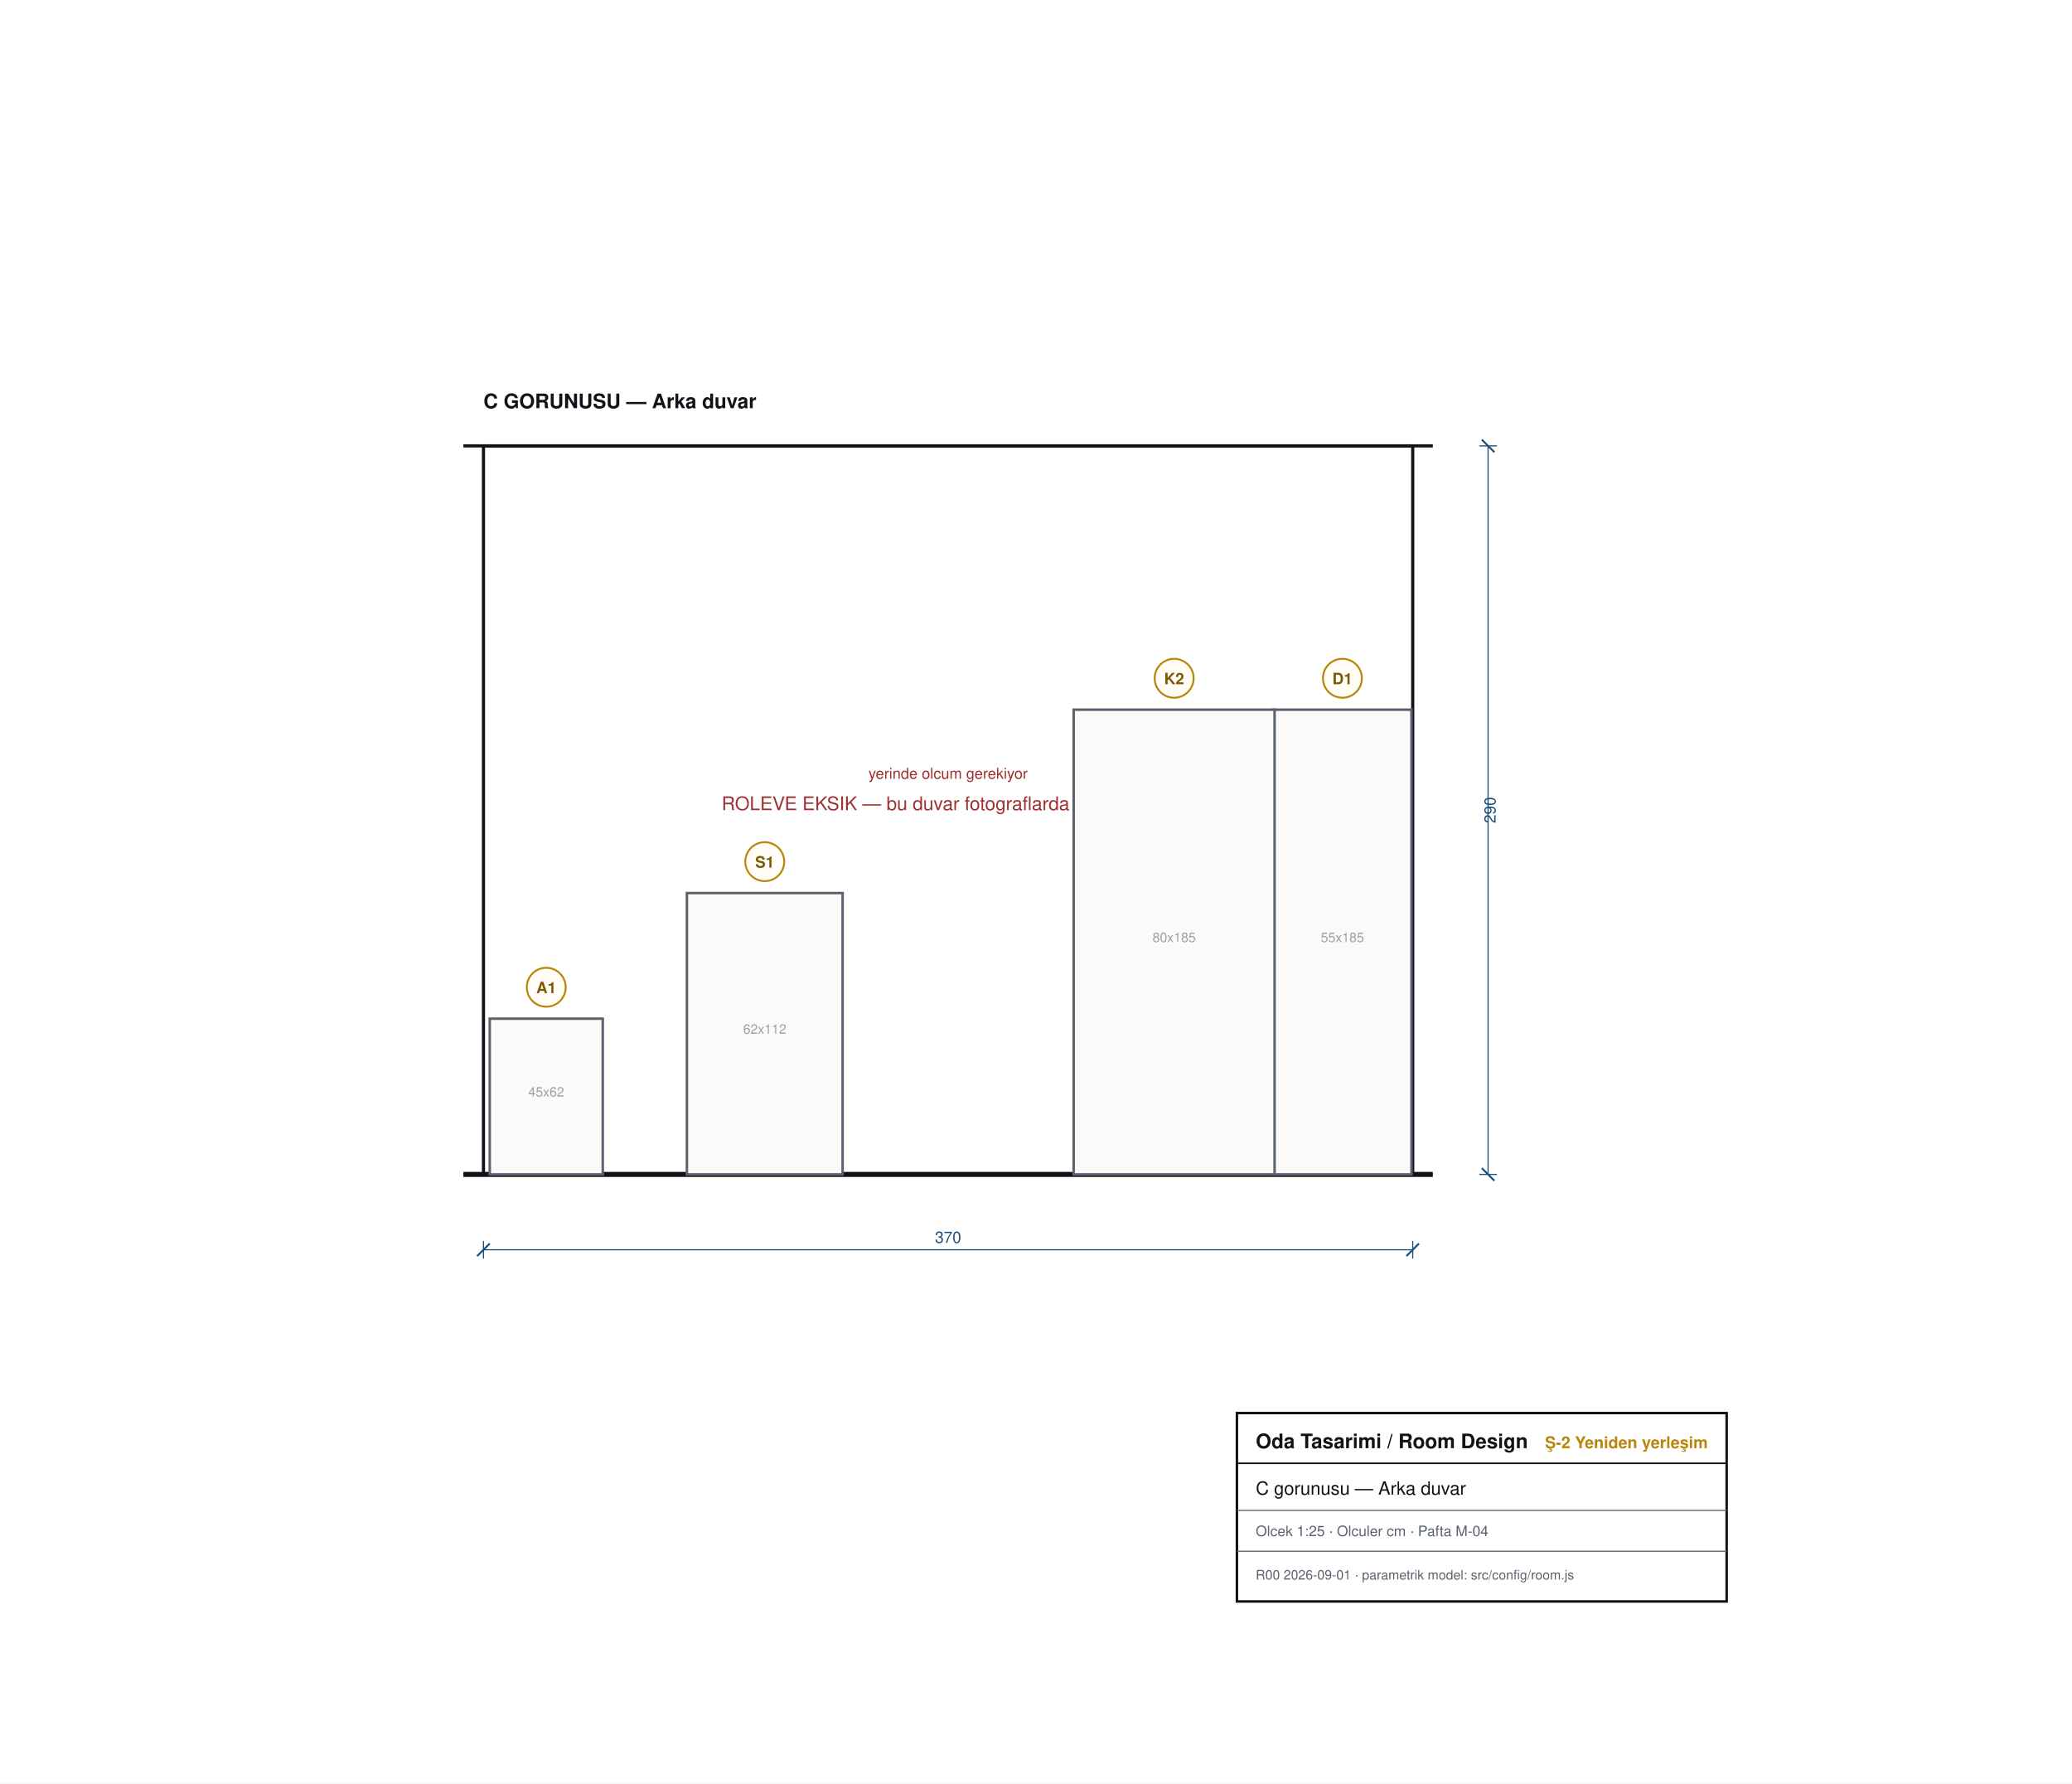
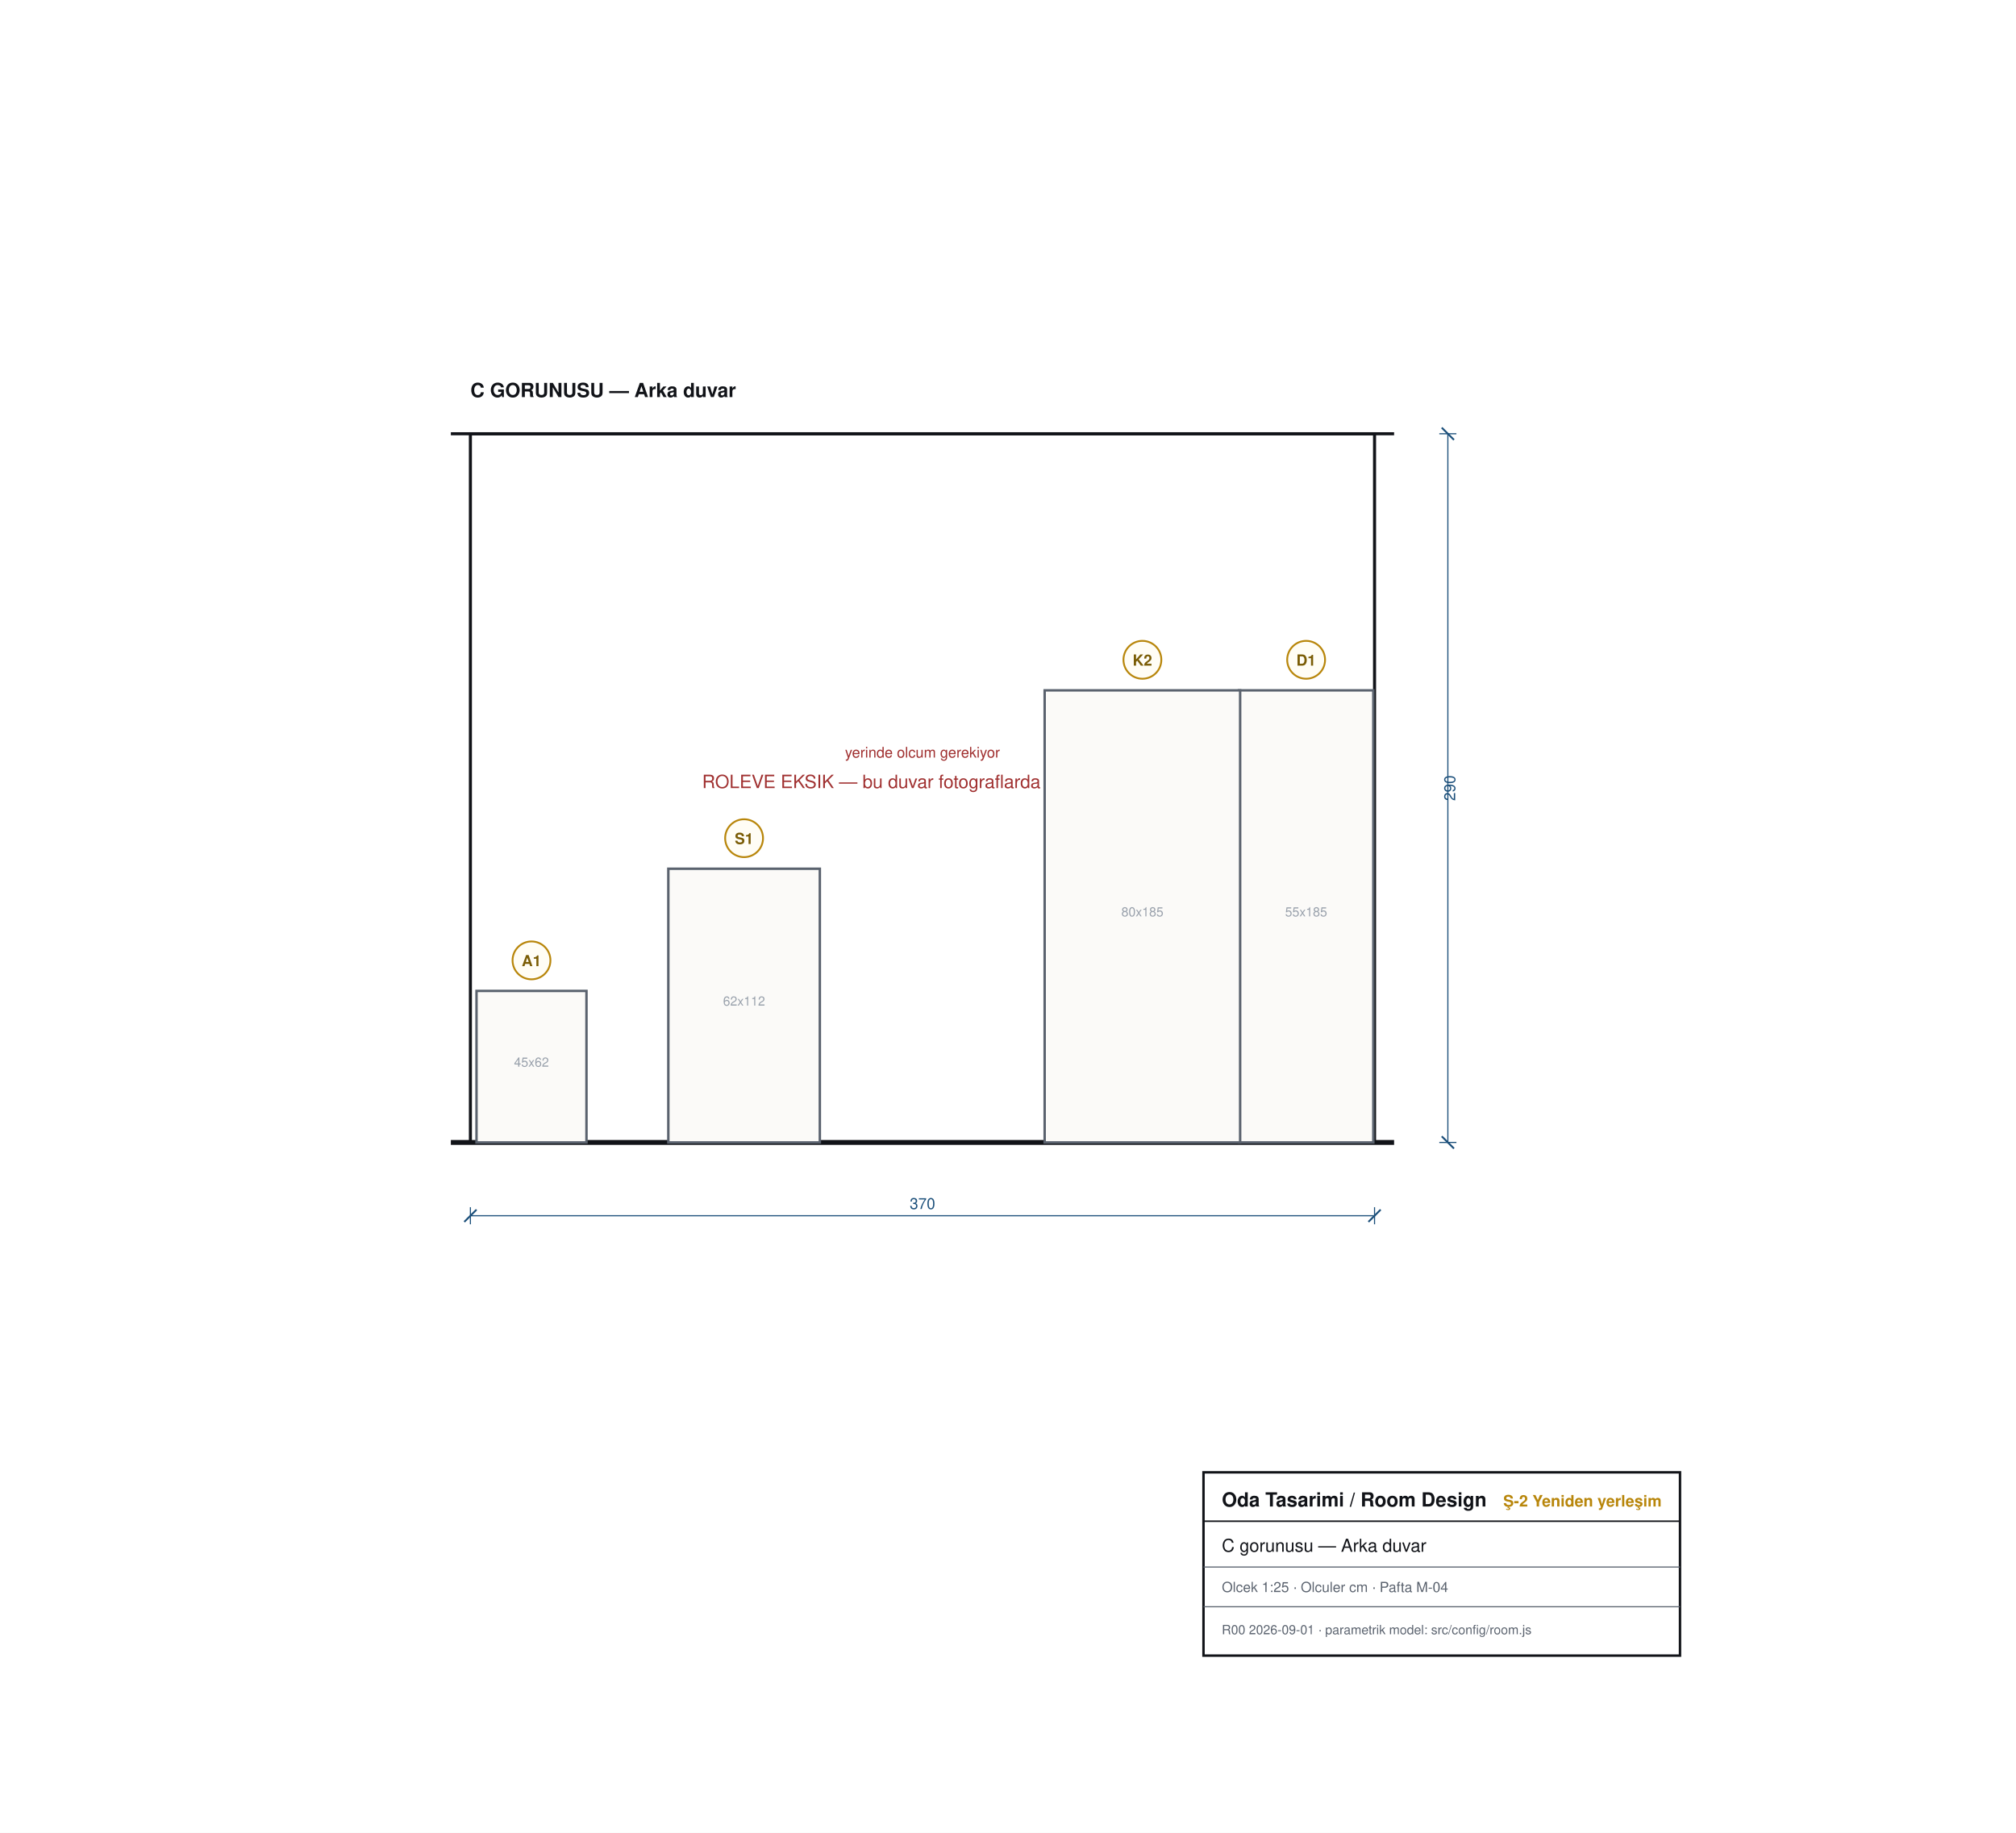
- <svg xmlns="http://www.w3.org/2000/svg" width="330mm" height="284mm" viewBox="0 0 330 284" font-family="Helvetica,Arial,sans-serif">
-   <rect width="330" height="284" fill="#ffffff" />
+ <svg xmlns="http://www.w3.org/2000/svg" width="330mm" height="300mm" viewBox="0 0 330 300" font-family="Helvetica,Arial,sans-serif">
+   <rect width="330" height="300" fill="#ffffff" />
  <rect x="77.00" y="71.00" width="148.00" height="116.00" fill="#ffffff" stroke="#111318" stroke-width="0.5" />
  <line x1="73.80" y1="187.00" x2="228.20" y2="187.00" stroke="#111318" stroke-width="0.8" />
  <line x1="73.80" y1="71.00" x2="228.20" y2="71.00" stroke="#111318" stroke-width="0.5" />
  <line x1="238.40" y1="71.00" x2="235.60" y2="71.00" stroke="#1b4f7a" stroke-width="0.18" />
  <line x1="238.40" y1="187.00" x2="235.60" y2="187.00" stroke="#1b4f7a" stroke-width="0.18" />
  <line x1="237.00" y1="71.00" x2="237.00" y2="187.00" stroke="#1b4f7a" stroke-width="0.18" />
  <line x1="236.00" y1="70.00" x2="238.00" y2="72.00" stroke="#1b4f7a" stroke-width="0.3" />
  <line x1="236.00" y1="186.00" x2="238.00" y2="188.00" stroke="#1b4f7a" stroke-width="0.3" />
  <text x="238.20" y="129.00" font-size="2.5" fill="#1b4f7a" text-anchor="middle" transform="rotate(-90 238.20 129.00)">290</text>
  <line x1="77.00" y1="197.60" x2="77.00" y2="200.40" stroke="#1b4f7a" stroke-width="0.18" />
  <line x1="225.00" y1="197.60" x2="225.00" y2="200.40" stroke="#1b4f7a" stroke-width="0.18" />
  <line x1="77.00" y1="199.00" x2="225.00" y2="199.00" stroke="#1b4f7a" stroke-width="0.18" />
  <line x1="76.00" y1="200.00" x2="78.00" y2="198.00" stroke="#1b4f7a" stroke-width="0.3" />
  <line x1="224.00" y1="200.00" x2="226.00" y2="198.00" stroke="#1b4f7a" stroke-width="0.3" />
  <text x="151.00" y="197.90" font-size="2.5" fill="#1b4f7a" text-anchor="middle">370</text>
  <text x="151.00" y="129.00" font-size="3" fill="#a03030" text-anchor="middle">ROLEVE EKSIK — bu duvar fotograflarda gorunmuyor</text>
  <text x="151.00" y="124.00" font-size="2.4" fill="#a03030" text-anchor="middle">yerinde olcum gerekiyor</text>
  <rect x="202.80" y="113.00" width="22.00" height="74.00" fill="#fbfaf8" stroke="#5a626e" stroke-width="0.4" />
  <circle cx="213.80" cy="108.00" r="3.10" fill="#fffdf5" stroke="#b8860b" stroke-width="0.3" />
  <text x="213.80" y="108.95" font-size="2.5" fill="#7a5c05" text-anchor="middle" font-weight="700">D1</text>
  <text x="213.80" y="150.00" font-size="2.1" fill="#98a0ab" text-anchor="middle">55x185</text>
  <rect x="109.40" y="142.20" width="24.80" height="44.80" fill="#fbfaf8" stroke="#5a626e" stroke-width="0.4" />
  <circle cx="121.80" cy="137.20" r="3.10" fill="#fffdf5" stroke="#b8860b" stroke-width="0.3" />
  <text x="121.80" y="138.15" font-size="2.5" fill="#7a5c05" text-anchor="middle" font-weight="700">S1</text>
  <text x="121.80" y="164.60" font-size="2.1" fill="#98a0ab" text-anchor="middle">62x112</text>
  <rect x="78.00" y="162.20" width="18.00" height="24.80" fill="#fbfaf8" stroke="#5a626e" stroke-width="0.4" />
  <circle cx="87.00" cy="157.20" r="3.10" fill="#fffdf5" stroke="#b8860b" stroke-width="0.3" />
  <text x="87.00" y="158.15" font-size="2.5" fill="#7a5c05" text-anchor="middle" font-weight="700">A1</text>
  <text x="87.00" y="174.60" font-size="2.1" fill="#98a0ab" text-anchor="middle">45x62</text>
  <rect x="171.00" y="113.00" width="32.00" height="74.00" fill="#fbfaf8" stroke="#5a626e" stroke-width="0.4" />
  <circle cx="187.00" cy="108.00" r="3.10" fill="#fffdf5" stroke="#b8860b" stroke-width="0.3" />
  <text x="187.00" y="108.95" font-size="2.5" fill="#7a5c05" text-anchor="middle" font-weight="700">K2</text>
  <text x="187.00" y="150.00" font-size="2.1" fill="#98a0ab" text-anchor="middle">80x185</text>
  <text x="77.00" y="65.00" font-size="3.2" fill="#111318" text-anchor="start" font-weight="700">C GORUNUSU — Arka duvar</text>
-   <rect x="197.00" y="225.00" width="78.00" height="30.00" fill="#ffffff" stroke="#111318" stroke-width="0.4" />
-   <line x1="197.00" y1="233.00" x2="275.00" y2="233.00" stroke="#111318" stroke-width="0.25" />
-   <line x1="197.00" y1="240.50" x2="275.00" y2="240.50" stroke="#5a626e" stroke-width="0.18" />
-   <line x1="197.00" y1="247.00" x2="275.00" y2="247.00" stroke="#5a626e" stroke-width="0.18" />
-   <text x="200.00" y="230.60" font-size="3.2" fill="#111318" text-anchor="start" font-weight="700">Oda Tasarimi / Room Design</text>
-   <text x="200.00" y="238.00" font-size="2.9" fill="#111318" text-anchor="start">C gorunusu — Arka duvar</text>
-   <text x="200.00" y="244.60" font-size="2.3" fill="#5a626e" text-anchor="start">Olcek 1:25  ·  Olculer cm  ·  Pafta M-04</text>
-   <text x="272.00" y="230.60" font-size="2.6" fill="#b8860b" text-anchor="end" font-weight="700">Ş-2 Yeniden yerleşim</text>
-   <text x="200.00" y="251.50" font-size="2.1" fill="#5a626e" text-anchor="start">R00  2026-09-01  ·  parametrik model: src/config/room.js</text>
+   <rect x="197.00" y="241.00" width="78.00" height="30.00" fill="#ffffff" stroke="#111318" stroke-width="0.4" />
+   <line x1="197.00" y1="249.00" x2="275.00" y2="249.00" stroke="#111318" stroke-width="0.25" />
+   <line x1="197.00" y1="256.50" x2="275.00" y2="256.50" stroke="#5a626e" stroke-width="0.18" />
+   <line x1="197.00" y1="263.00" x2="275.00" y2="263.00" stroke="#5a626e" stroke-width="0.18" />
+   <text x="200.00" y="246.60" font-size="3.2" fill="#111318" text-anchor="start" font-weight="700">Oda Tasarimi / Room Design</text>
+   <text x="200.00" y="254.00" font-size="2.9" fill="#111318" text-anchor="start">C gorunusu — Arka duvar</text>
+   <text x="200.00" y="260.60" font-size="2.3" fill="#5a626e" text-anchor="start">Olcek 1:25  ·  Olculer cm  ·  Pafta M-04</text>
+   <text x="272.00" y="246.60" font-size="2.6" fill="#b8860b" text-anchor="end" font-weight="700">Ş-2 Yeniden yerleşim</text>
+   <text x="200.00" y="267.50" font-size="2.1" fill="#5a626e" text-anchor="start">R00  2026-09-01  ·  parametrik model: src/config/room.js</text>
</svg>
